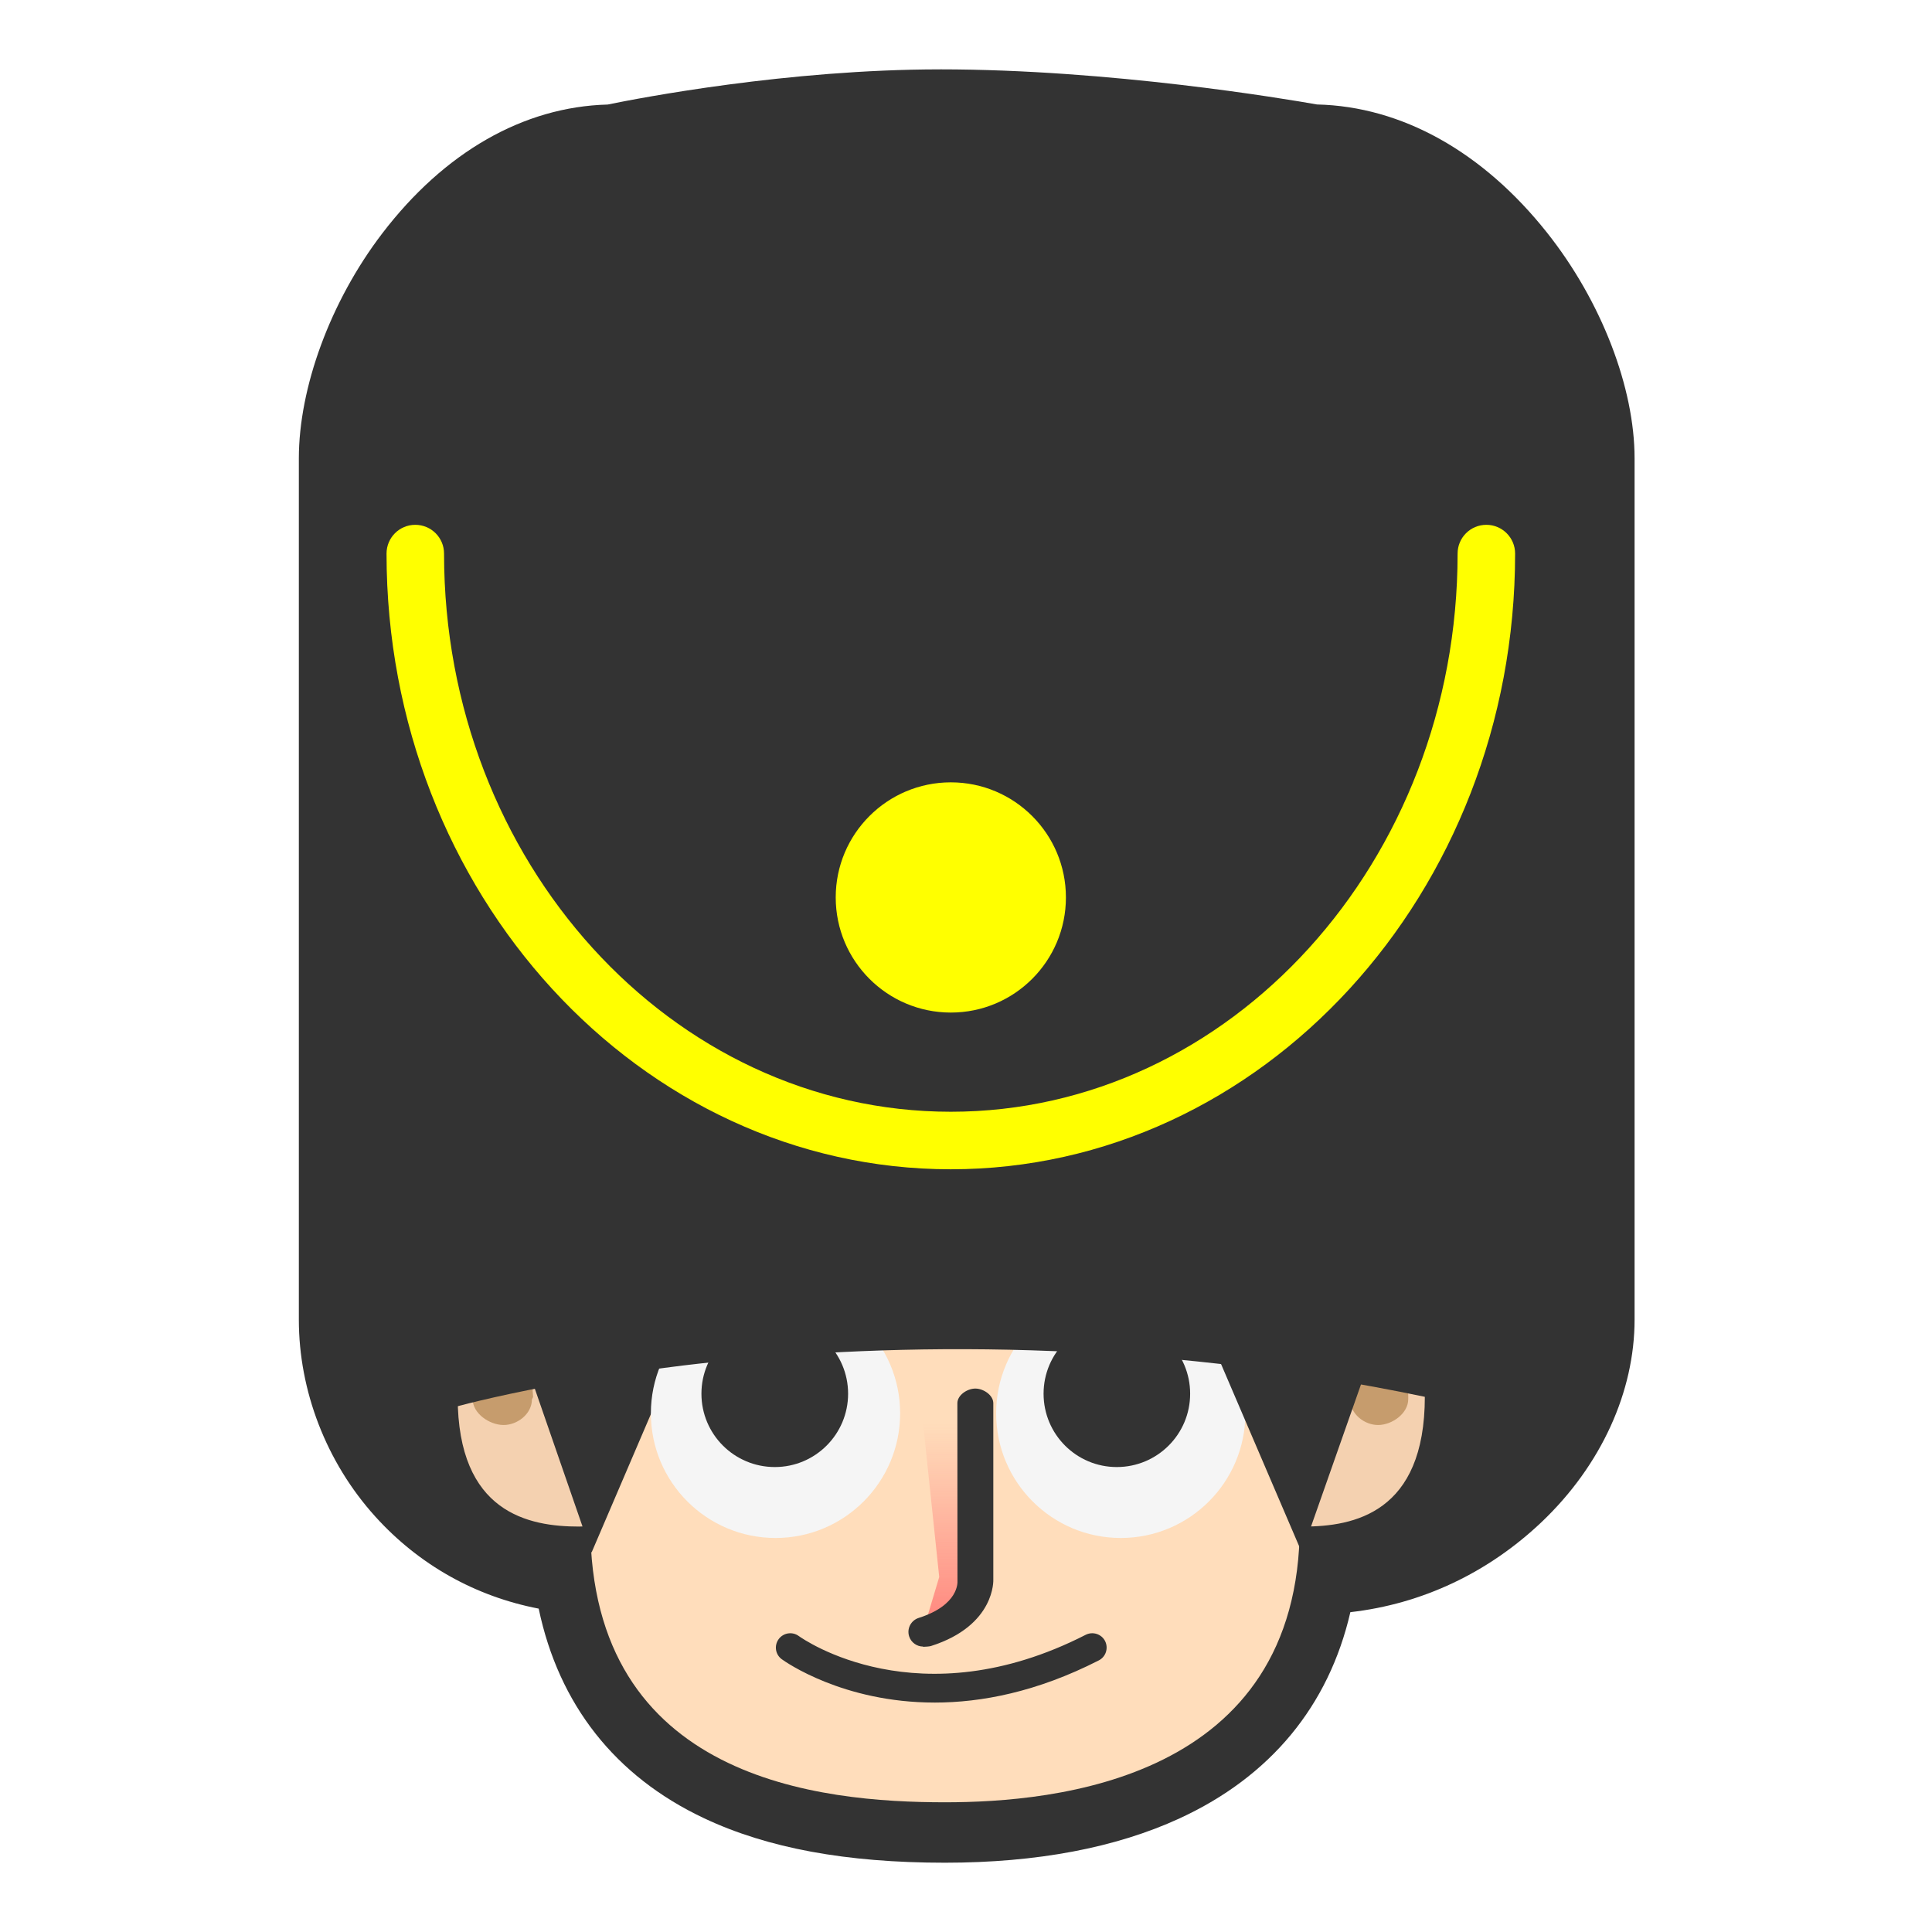
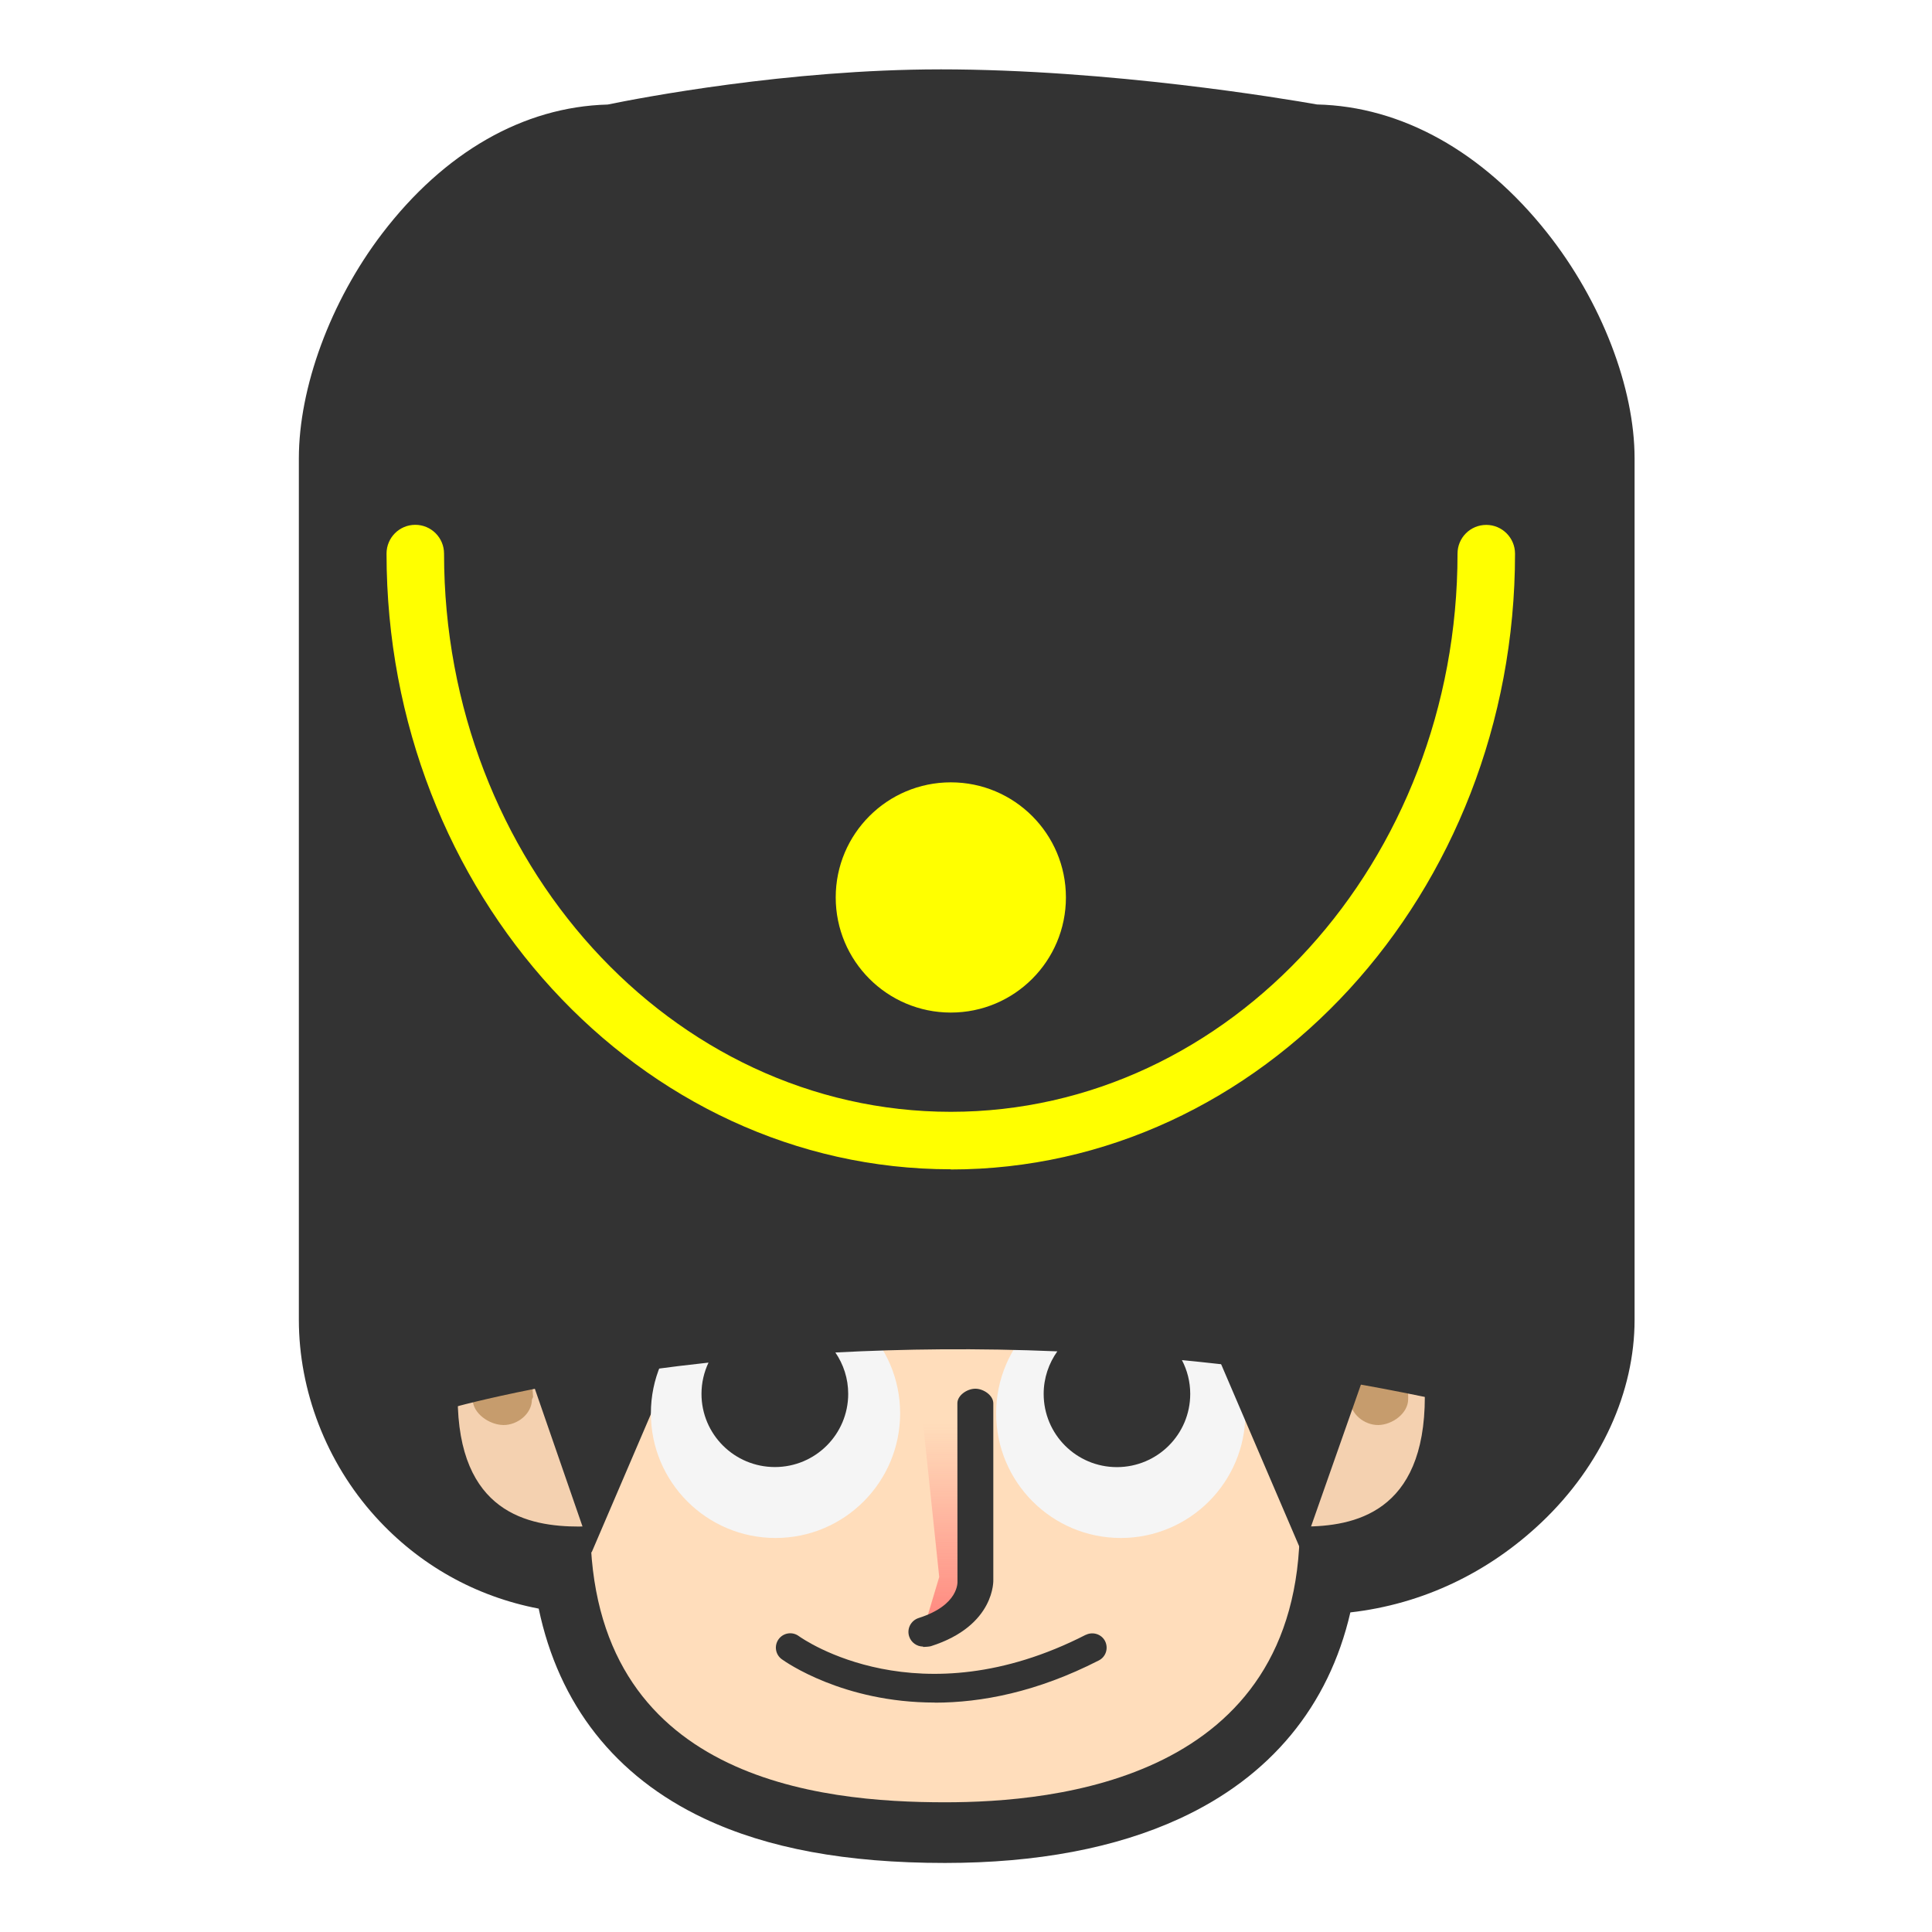
- <svg xmlns="http://www.w3.org/2000/svg" version="1.1" id="Layer_1" x="0px" y="0px" width="256px" height="256px" viewBox="0 0 256 256" enable-background="new 0 0 256 256" xml:space="preserve">
-   <path fill="#333333" d="M125.224,242.813c-37.072,0-47.97-17.299-50.303-33.182c-19.53-2.29-31.3-19.25-31.3-34.75V60.73  c0-17.16,15.64-42.563,37.53-42.894c3.19-0.664,23.07-4.647,43.53-4.647c22.831,0,46.18,4.06,49.45,4.64  c22.11,0.28,38.51,26.11,38.51,42.89v114.15c0,16.12-15.689,34.109-37.16,34.99c-3.379,21.279-20.959,32.939-50.229,32.939  L125.224,242.813z" />
-   <path fill="#333333" d="M124.594,17.187c23.988,0,49.11,4.644,49.11,4.644c20.014,0,34.915,24.26,34.915,38.9v114.15  c0,14.641-14.641,31.51-34.65,31.51h-1.91c-2.39,30-32.91,32.67-46.839,32.67c-15.86,0-44.46-2.819-46.7-33.05  c-19.46-0.489-30.91-16.71-30.91-31.12V60.73c0-14.646,13.94-38.897,33.96-38.897c0,0,21.34-4.64,43.01-4.64" />
-   <path fill="#333333" d="M124.579,9.193c-20.16,0-39.83,3.79-44.06,4.66c-11.2,0.3-21.68,6.348-29.88,17.09  c-6.9,9.04-11.04,20.46-11.04,29.797v114.14c0,9.353,3.6,18.862,10.15,26.095c5.76,6.359,13.22,10.557,21.63,12.176  c2.66,12.685,10.11,22.211,21.91,27.773c8.41,3.967,18.84,5.895,31.92,5.895c12.18,0,22.63-1.979,31.08-5.869  c12.061-5.551,19.779-14.92,22.641-27.33c9.52-1.08,18.27-5.23,25.35-11.95c7.92-7.53,12.31-17.3,12.31-26.81V60.73  c0-9.31-4.35-20.772-11.61-29.914c-8.5-10.71-19.25-16.714-30.47-16.973c-4.329-0.763-27.43-4.652-49.95-4.652L124.579,9.193z" />
-   <path fill="#333333" d="M208.6,174.883c0,14.641-14.641,31.51-34.65,31.51H79.29c-20.016,0-31.67-16.861-31.67-31.5V60.728  c0-14.647,13.945-38.898,33.96-38.898c0,0,21.427-4.64,43.095-4.64c23.99,0,49.07,4.642,49.07,4.642  c20.015,0,34.876,24.252,34.876,38.898v114.15L208.6,174.883z" />
-   <path fill="#F4D1B0" d="M164.652,185.057c0,9.515,1.38,17.221,8.043,17.221c6.672,0,16.104-1.783,16.104-17.221  c0-9.502-5.403-17.209-12.075-17.209C170.059,167.848,164.652,175.555,164.652,185.057L164.652,185.057z" />
-   <path fill="#C69C6D" d="M166.662,184.994c0.018-2.672,0.568-5.705,1.877-8.278c0.66-1.321,1.49-2.595,2.68-3.69  c1.17-1.084,2.85-2.015,4.801-2.034c0.729,0.069,0.569,0.01,1.279,0.159c0.551,0.11,1.03,0.281,1.4,0.461  c0.82,0.369,1.5,0.89,2.109,1.42c1.18,1.1,2.631,2.369,3.301,3.689c1.3,2.641,2.49,5.49,2.49,8.34v0.33  c0,1.881-2.091,3.4-3.951,3.43c-1.879,0.021-3.719-1.479-3.739-3.34c0-0.129-0.14-0.279-0.13-0.41c0.199-1.869-0.03-3.93-0.65-5.649  c-0.57-1.79-1.779-2.92-2.1-3.04c-0.19-0.1-0.76-0.07-1.43,0.38c-0.65,0.46-1.341,1.21-1.9,2.07c-1.16,1.83-2.12,3.86-2.12,6.319  v0.101c0,1.101-1.09,1.899-2.19,1.78c-1.029-0.11-1.779-0.98-1.77-2L166.662,184.994z" />
-   <path fill="#F4D1B0" d="M84.79,185.057c0,9.515-1.378,17.221-8.044,17.221c-6.672,0-16.103-1.783-16.103-17.221  c0-9.502,5.407-17.209,12.076-17.209C79.379,167.848,84.789,175.555,84.79,185.057L84.79,185.057z" />
-   <path fill="#C69C6D" d="M82.79,184.994c-0.023-2.672-0.576-5.705-1.887-8.278c-0.666-1.321-1.49-2.595-2.68-3.69  c-1.177-1.084-2.854-2.015-4.802-2.034c-0.73,0.069-0.58,0.01-1.28,0.159c-0.56,0.11-1.03,0.281-1.41,0.461  c-0.82,0.369-1.49,0.89-2.11,1.42c-1.18,1.1-2.73,2.369-3.4,3.689c-1.31,2.641-2.59,5.49-2.59,8.34v0.33c0,1.881,2.18,3.4,4.06,3.43  c1.88,0.021,3.76-1.479,3.79-3.34c0-0.129,0.16-0.279,0.16-0.41c-0.21-1.869,0.05-3.93,0.66-5.649c0.56-1.79,1.78-2.92,2.1-3.04  c0.21-0.1,0.76-0.07,1.45,0.38c0.64,0.46,1.24,1.21,1.79,2.07c1.15,1.83,2.01,3.86,2.01,6.319v0.101c0,1.101,1.19,1.899,2.29,1.78  c1.03-0.11,1.88-0.98,1.88-2L82.79,184.994z" />
-   <path fill="#FFDDBB" d="M172.229,202.061c0,33.834-32.504,36.752-47.003,36.752c-16.504,0-47.006-2.918-47.006-36.754  c0-33.83-3.51-77.26,47-77.26c51.01,0,47,43.43,47,77.26L172.229,202.061z" />
-   <path fill="#333333" d="M69.383,179.723l9,26.002l13-30.33" />
-   <path fill="#F5F5F5" d="M119.272,187.273c0,9.121-7.386,16.517-16.507,16.517c-9.124,0-16.52-7.396-16.52-16.517  c0-9.117,7.396-16.5,16.52-16.5C111.885,170.773,119.272,178.156,119.272,187.273z M165.02,187.273  c0,9.121-7.39,16.517-16.508,16.517c-9.123,0-16.517-7.396-16.517-16.517c0-9.117,7.394-16.5,16.517-16.5  C157.632,170.773,165.02,178.156,165.02,187.273L165.02,187.273z" />
-   <path fill="#333333" d="M181.061,181.391l-8.557,24.334l-13-30.33" />
-   <path fill="#333333" d="M112.378,184.675c0,5.368-4.347,9.716-9.71,9.716c-5.378,0-9.725-4.348-9.725-9.716  c0-5.372,4.347-9.712,9.725-9.712C108.031,174.963,112.378,179.303,112.378,184.675z" />
-   <path fill="#333333" d="M157.7,184.675c0,5.368-4.349,9.716-9.72,9.716c-5.36,0-9.701-4.348-9.701-9.716  c0-5.372,4.341-9.712,9.701-9.712C153.354,174.963,157.7,179.303,157.7,184.675z" />
-   <path fill="#333333" d="M123.85,225.598c-12.158,0-19.784-5.399-20.258-5.74c-0.853-0.619-1.037-1.803-0.42-2.657  c0.62-0.851,1.81-1.043,2.66-0.425c0.63,0.451,15.92,11.146,38.035-0.159c0.93-0.468,2.09-0.104,2.563,0.836  c0.471,0.94,0.1,2.087-0.841,2.562c-8.2,4.184-15.56,5.584-21.75,5.584H123.85z" />
-   <path fill="#333333" d="M59.32,186.686c0,0,61.13-17.803,136.688,0l-7.779-69.661l-83.336,3.868l-47.787,15.483L59.32,186.686  L59.32,186.686z" />
-   <path fill="#FFFF00" d="M125.99,154.936c-41.23,0-74.772-36.6-74.772-81.583c0-2.108,1.703-3.812,3.807-3.812  c2.112,0,3.814,1.704,3.814,3.812c0,40.78,30.12,73.96,67.15,73.96c37.02,0,67.15-33.181,67.15-73.96c0-2.108,1.7-3.812,3.811-3.812  c2.1,0,3.81,1.704,3.81,3.812c0,44.984-33.54,81.583-74.78,81.583H125.99z M141.24,118.91c0,8.428-6.823,15.26-15.25,15.26  c-8.423,0-15.253-6.832-15.253-15.26c0-8.416,6.83-15.246,15.252-15.246c8.422,0,15.25,6.83,15.25,15.247L141.24,118.91z" />
-   <linearGradient id="SVGID_1_" gradientUnits="userSpaceOnUse" x1="991.411" y1="-246.247" x2="991.411" y2="-239.327" gradientTransform="matrix(7.466 0 0 -7.466 -7277.02 -1609.028)">
-     <stop offset="0" style="stop-color:#FF5459" />
-     <stop offset="0.789" style="stop-color:#FF6064;stop-opacity:0" />
+ <svg xmlns="http://www.w3.org/2000/svg" width="256" height="256" viewBox="0 0 256 256">
+   <path fill="#333" d="M125.224 242.813c-37.072 0-47.97-17.3-50.303-33.182-19.53-2.29-31.3-19.25-31.3-34.75V60.73c0-17.16 15.64-42.563 37.53-42.894 3.19-.664 23.07-4.647 43.53-4.647 22.84 0 46.18 4.06 49.45 4.64 22.11.28 38.51 26.11 38.51 42.89v114.15c0 16.12-15.68 34.1-37.16 34.99-3.35 21.27-20.93 32.93-50.22 32.93l-.03.01v.01zm-.63-225.626c23.988 0 49.11 4.644 49.11 4.644 20.014 0 34.915 24.26 34.915 38.9v114.15c0 14.65-14.65 31.51-34.65 31.51h-1.91c-2.39 30-32.91 32.67-46.84 32.67-15.86 0-44.46-2.81-46.7-33.05-19.46-.47-30.91-16.71-30.91-31.12V60.73c0-14.646 13.94-38.897 33.96-38.897 0 0 21.34-4.64 43.01-4.64" />
+   <path fill="#333" d="M124.58 9.193c-20.16 0-39.83 3.79-44.06 4.66-11.2.3-21.68 6.348-29.88 17.09-6.9 9.04-11.04 20.46-11.04 29.797v114.14c0 9.353 3.6 18.862 10.15 26.095 5.76 6.36 13.22 10.56 21.63 12.176 2.66 12.69 10.11 22.23 21.91 27.8 8.41 3.97 18.84 5.9 31.92 5.9 12.18 0 22.63-1.98 31.08-5.87 12.06-5.55 19.778-14.92 22.64-27.33 9.52-1.08 18.27-5.23 25.35-11.95 7.92-7.53 12.31-17.3 12.31-26.81V60.73c0-9.31-4.35-20.772-11.606-29.914-8.5-10.71-19.25-16.714-30.47-16.973-4.33-.763-27.43-4.652-49.95-4.652l.02.01h-.004zm84.02 165.69c0 14.64-14.64 31.51-34.65 31.51H79.29c-20.016 0-31.67-16.86-31.67-31.5V60.728c0-14.647 13.945-38.898 33.96-38.898 0 0 21.427-4.64 43.095-4.64 23.99 0 49.07 4.642 49.07 4.642 20.015 0 34.876 24.252 34.876 38.898v114.15l-.02.003z" />
+   <path fill="#F4D1B0" d="M164.652 185.057c0 9.517 1.38 17.22 8.043 17.22 6.672 0 16.104-1.78 16.104-17.22 0-9.502-5.41-17.21-12.08-17.21s-12.07 7.708-12.07 17.21z" />
+   <path fill="#C69C6D" d="M166.662 184.994c.018-2.672.568-5.705 1.877-8.278.66-1.32 1.49-2.595 2.68-3.69 1.17-1.084 2.85-2.015 4.8-2.032.73.07.57.01 1.28.16.55.11 1.03.28 1.4.46.82.37 1.5.89 2.1 1.42 1.18 1.1 2.63 2.37 3.3 3.69 1.3 2.64 2.49 5.49 2.49 8.34v.33c0 1.88-2.09 3.4-3.95 3.43-1.88.02-3.72-1.48-3.74-3.34 0-.13-.14-.28-.13-.41.2-1.87-.03-3.93-.65-5.65-.57-1.79-1.78-2.92-2.1-3.04-.19-.1-.76-.07-1.43.38-.65.46-1.34 1.21-1.9 2.07-1.16 1.83-2.12 3.86-2.12 6.32v.1c0 1.1-1.09 1.9-2.19 1.78-1.03-.11-1.78-.98-1.77-2l.04-.038h.01v-.002z" />
+   <path fill="#F4D1B0" d="M84.79 185.057c0 9.517-1.378 17.22-8.044 17.22-6.672 0-16.103-1.78-16.103-17.22 0-9.502 5.407-17.21 12.076-17.21 6.66 0 12.07 7.708 12.07 17.21z" />
+   <path fill="#C69C6D" d="M82.79 184.994c-.023-2.672-.576-5.705-1.887-8.278-.666-1.32-1.49-2.595-2.68-3.69-1.177-1.084-2.854-2.015-4.802-2.032-.73.07-.58.01-1.28.16-.56.11-1.03.28-1.41.46-.82.37-1.49.89-2.11 1.42-1.18 1.1-2.73 2.37-3.4 3.69-1.31 2.64-2.59 5.49-2.59 8.34v.33c0 1.88 2.18 3.4 4.06 3.43 1.88.02 3.76-1.48 3.79-3.34 0-.13.16-.28.16-.41-.21-1.87.05-3.93.66-5.65.56-1.79 1.78-2.92 2.1-3.04.21-.1.76-.07 1.45.38.64.46 1.24 1.21 1.79 2.07 1.15 1.83 2.01 3.86 2.01 6.32v.1c0 1.1 1.19 1.9 2.29 1.78 1.03-.11 1.88-.98 1.88-2l-.03-.04z" />
+   <path fill="#fdb" d="M172.23 202.06c0 33.835-32.506 36.753-47.004 36.753-16.504 0-47.006-2.918-47.006-36.754 0-33.83-3.51-77.26 47-77.26 51.01 0 47 43.43 47 77.26h.01z" />
+   <path fill="#333" d="M69.383 179.723l9 26.002 13-30.33" />
+   <path fill="#F5F5F5" d="M119.272 187.273c0 9.12-7.386 16.517-16.507 16.517-9.124 0-16.52-7.396-16.52-16.517 0-9.117 7.396-16.5 16.52-16.5 9.12 0 16.507 7.383 16.507 16.5zm45.748 0c0 9.12-7.39 16.517-16.508 16.517-9.123 0-16.517-7.396-16.517-16.517 0-9.117 7.394-16.5 16.517-16.5 9.12 0 16.508 7.383 16.508 16.5z" />
+   <path fill="#333" d="M181.06 181.39l-8.556 24.335-13-30.33" />
+   <path d="M112.378 184.675v.016zm45.322.015v-.015.01zm-33.85 40.92h-.01zm20.017-8.988c-22.115 11.31-37.405.61-38.035.16-.85-.62-2.04-.43-2.66.42-.617.853-.433 2.036.42 2.655.474.34 8.1 5.74 20.258 5.74v.014c6.188 0 13.545-1.4 21.74-5.59.94-.47 1.31-1.61.84-2.56-.473-.94-1.633-1.29-2.563-.83zm52.14-29.936l-7.78-69.66-83.332 3.867-47.787 15.483 2.213 50.31s13.06-3.8 34.56-6.133c-.59 1.256-.93 2.655-.93 4.14 0 5.358 4.35 9.698 9.73 9.698 5.36 0 9.71-4.34 9.71-9.7 0-2.03-.63-3.92-1.7-5.48 8.95-.47 18.82-.6 29.41-.15-1.13 1.59-1.81 3.53-1.81 5.64 0 5.36 4.34 9.7 9.7 9.7 5.37 0 9.72-4.34 9.72-9.7 0-1.62-.4-3.14-1.1-4.48 12.48 1.21 25.71 3.26 39.42 6.49z" fill="#333" />
+   <path fill="#ff0" d="M125.99 154.936c-41.23 0-74.772-36.6-74.772-81.583 0-2.108 1.703-3.812 3.807-3.812 2.112 0 3.814 1.71 3.814 3.82 0 40.78 30.12 73.96 67.15 73.96 37.02 0 67.14-33.18 67.14-73.96 0-2.11 1.7-3.81 3.81-3.81 2.1 0 3.81 1.71 3.81 3.82 0 44.99-33.54 81.59-74.78 81.59h.01v-.02h.01zm15.25-36.026c0 8.428-6.823 15.26-15.25 15.26-8.423 0-15.253-6.832-15.253-15.26 0-8.416 6.83-15.246 15.252-15.246 8.42 0 15.25 6.83 15.25 15.247z" />
+   <linearGradient id="a" gradientUnits="userSpaceOnUse" x1="215.961" y1="-317.905" x2="215.961" y2="-310.985" gradientTransform="matrix(7.466 0 0 -7.466 -1487.503 -2144.024)">
+     <stop offset="0" stop-color="#FF5459" />
+     <stop offset=".789" stop-color="#FF6064" stop-opacity="0" />
  </linearGradient>
-   <path fill="url(#SVGID_1_)" d="M127.62,187.38v21.578c0,0,1.056,4.172-4.97,6.026l1.802-6.026l-2.433-23.149" />
-   <path fill="#333333" d="M122.318,218.178c-0.824,0-1.59-0.529-1.854-1.357c-0.325-1.02,0.24-2.109,1.268-2.439  c5.353-1.699,5.147-4.76,5.138-4.89l-0.013-23.56c0-1.07,1.303-1.94,2.379-1.94c1.078,0,2.383,0.87,2.383,1.95v23.35  c0,0,0.32,6.09-8.28,8.82c-0.19,0.06-0.83,0.1-1.03,0.1L122.318,218.178z" />
+   <path fill="url(#a)" d="M127.62 187.38v21.578s1.056 4.172-4.97 6.026l1.802-6.026-2.433-23.15" />
+   <path fill="#333" d="M122.318 218.178c-.824 0-1.59-.53-1.854-1.355-.325-1.02.24-2.1 1.268-2.43 5.353-1.7 5.147-4.76 5.138-4.89l-.013-23.562c0-1.06 1.303-1.93 2.38-1.93s2.382.87 2.382 1.95v23.35s.32 6.09-8.28 8.82c-.19.06-.83.1-1.03.1v-.04z" />
</svg>
